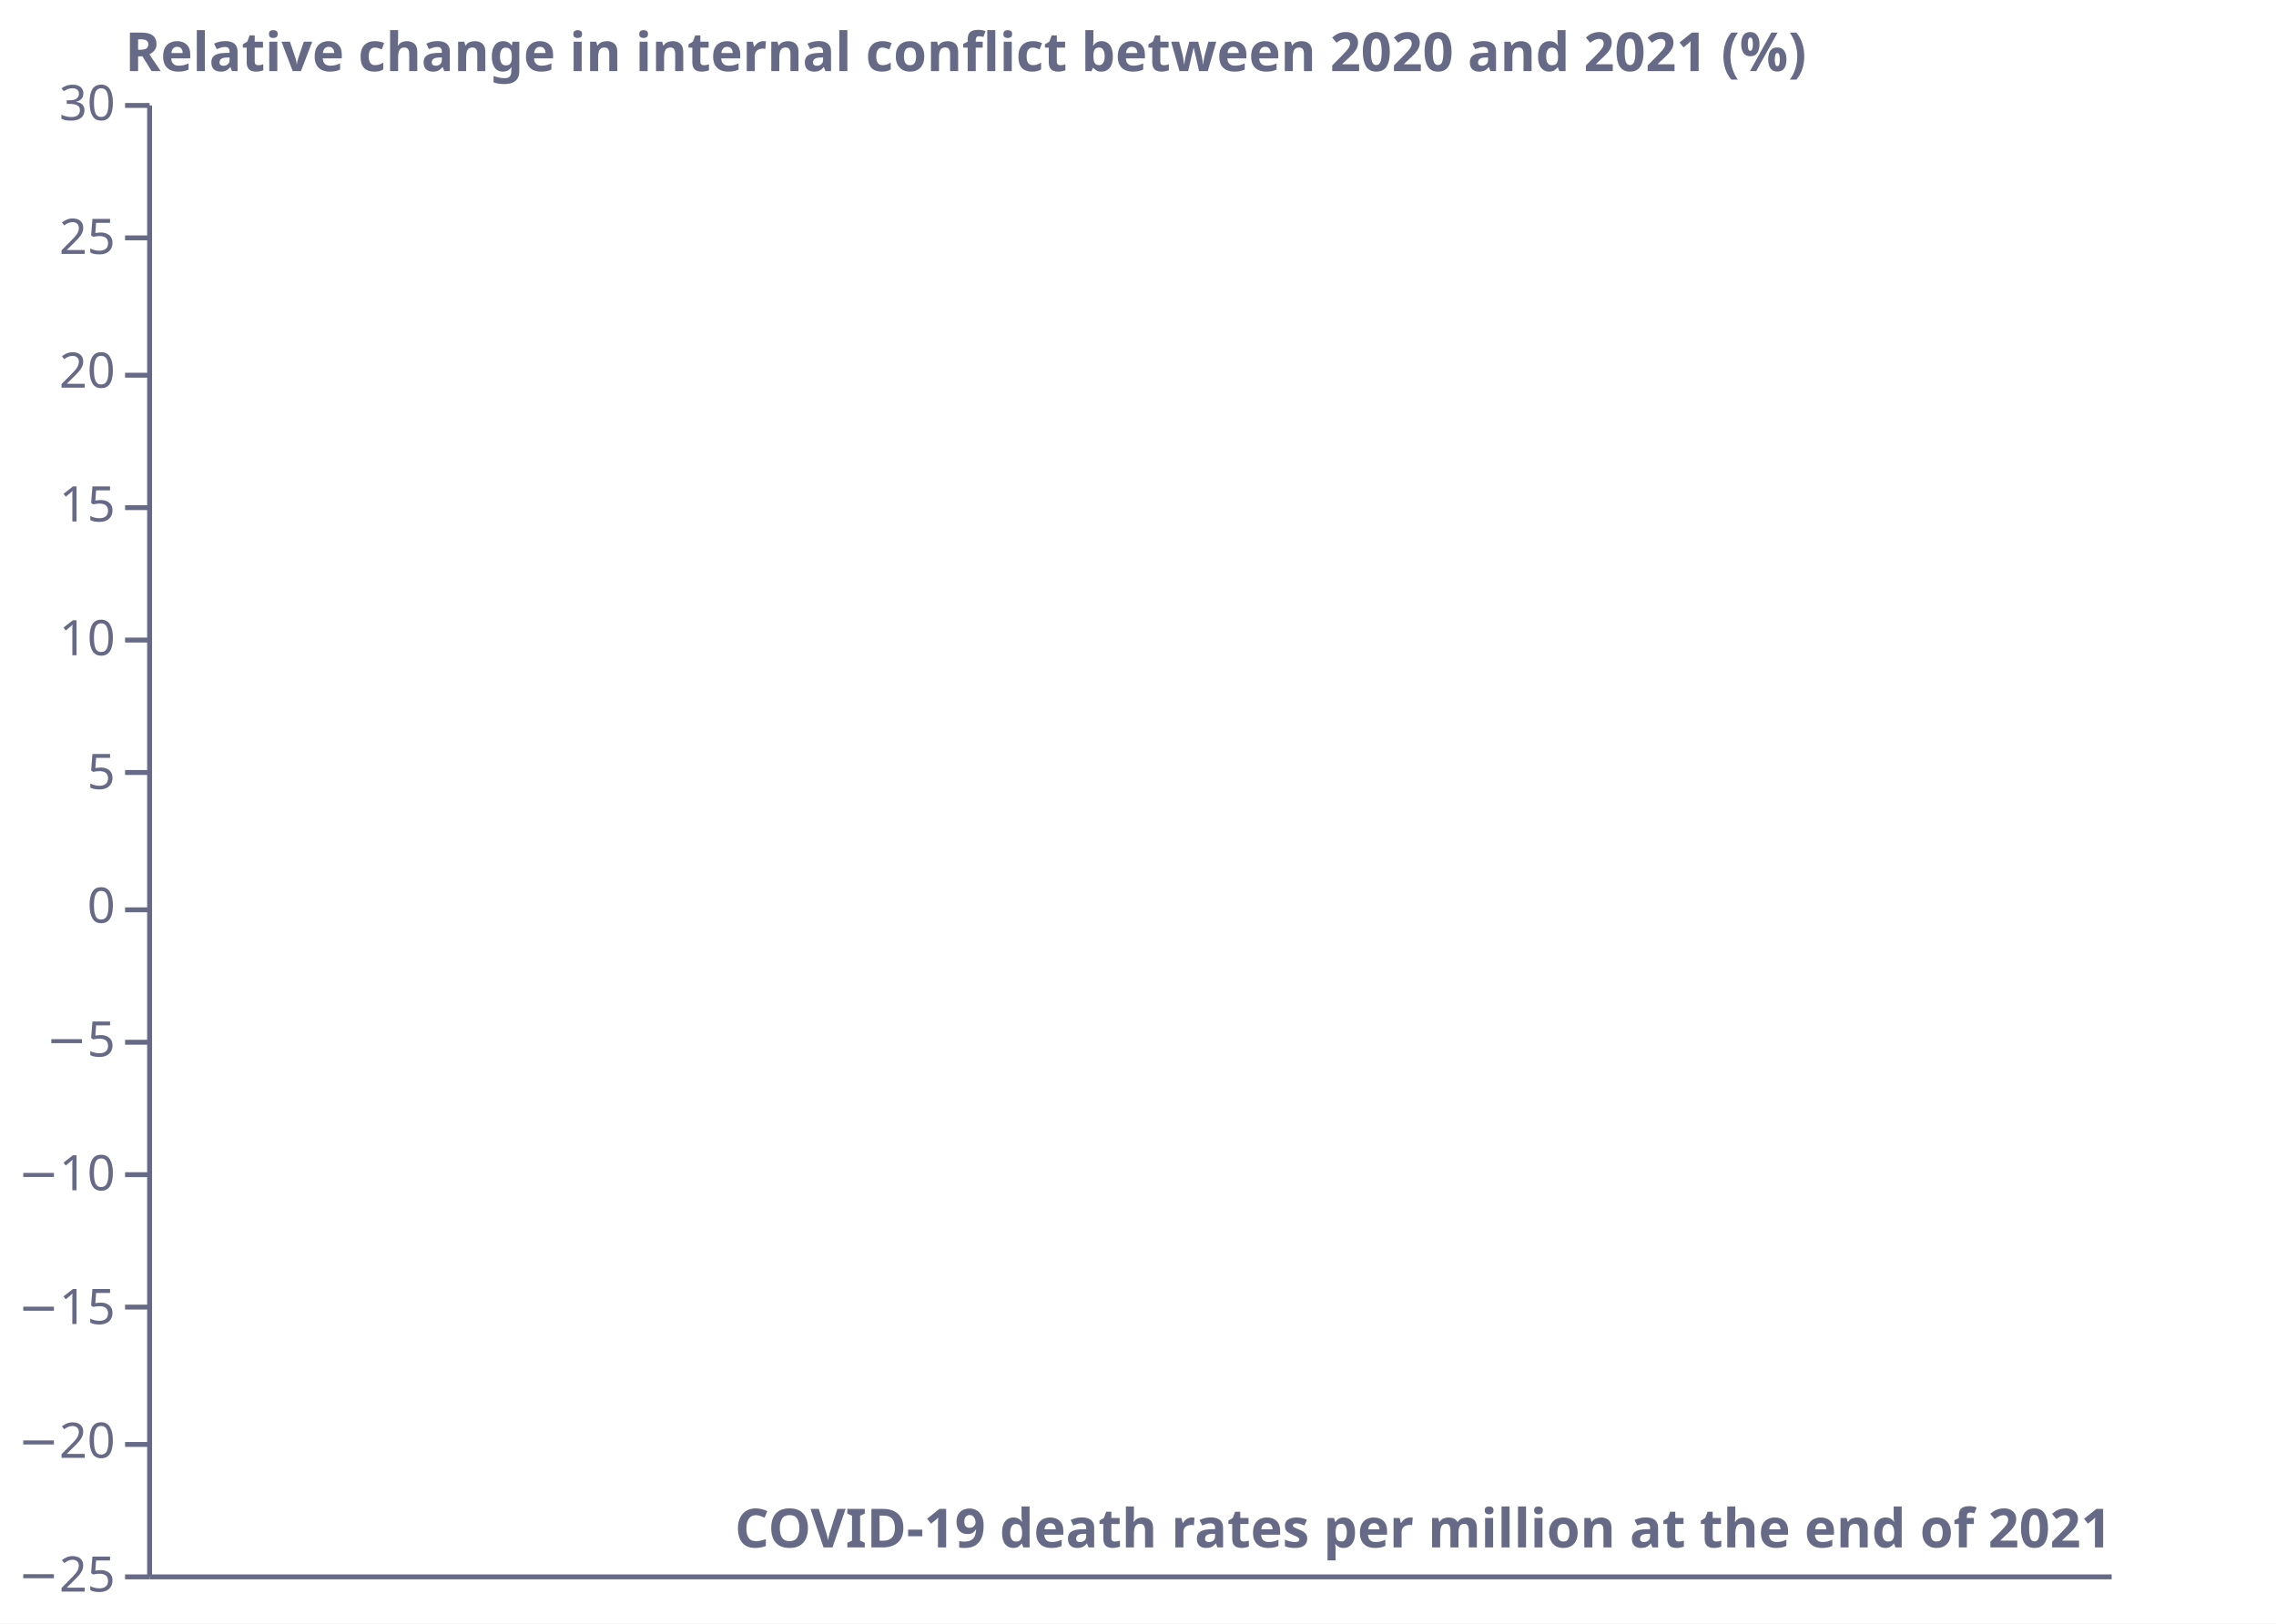
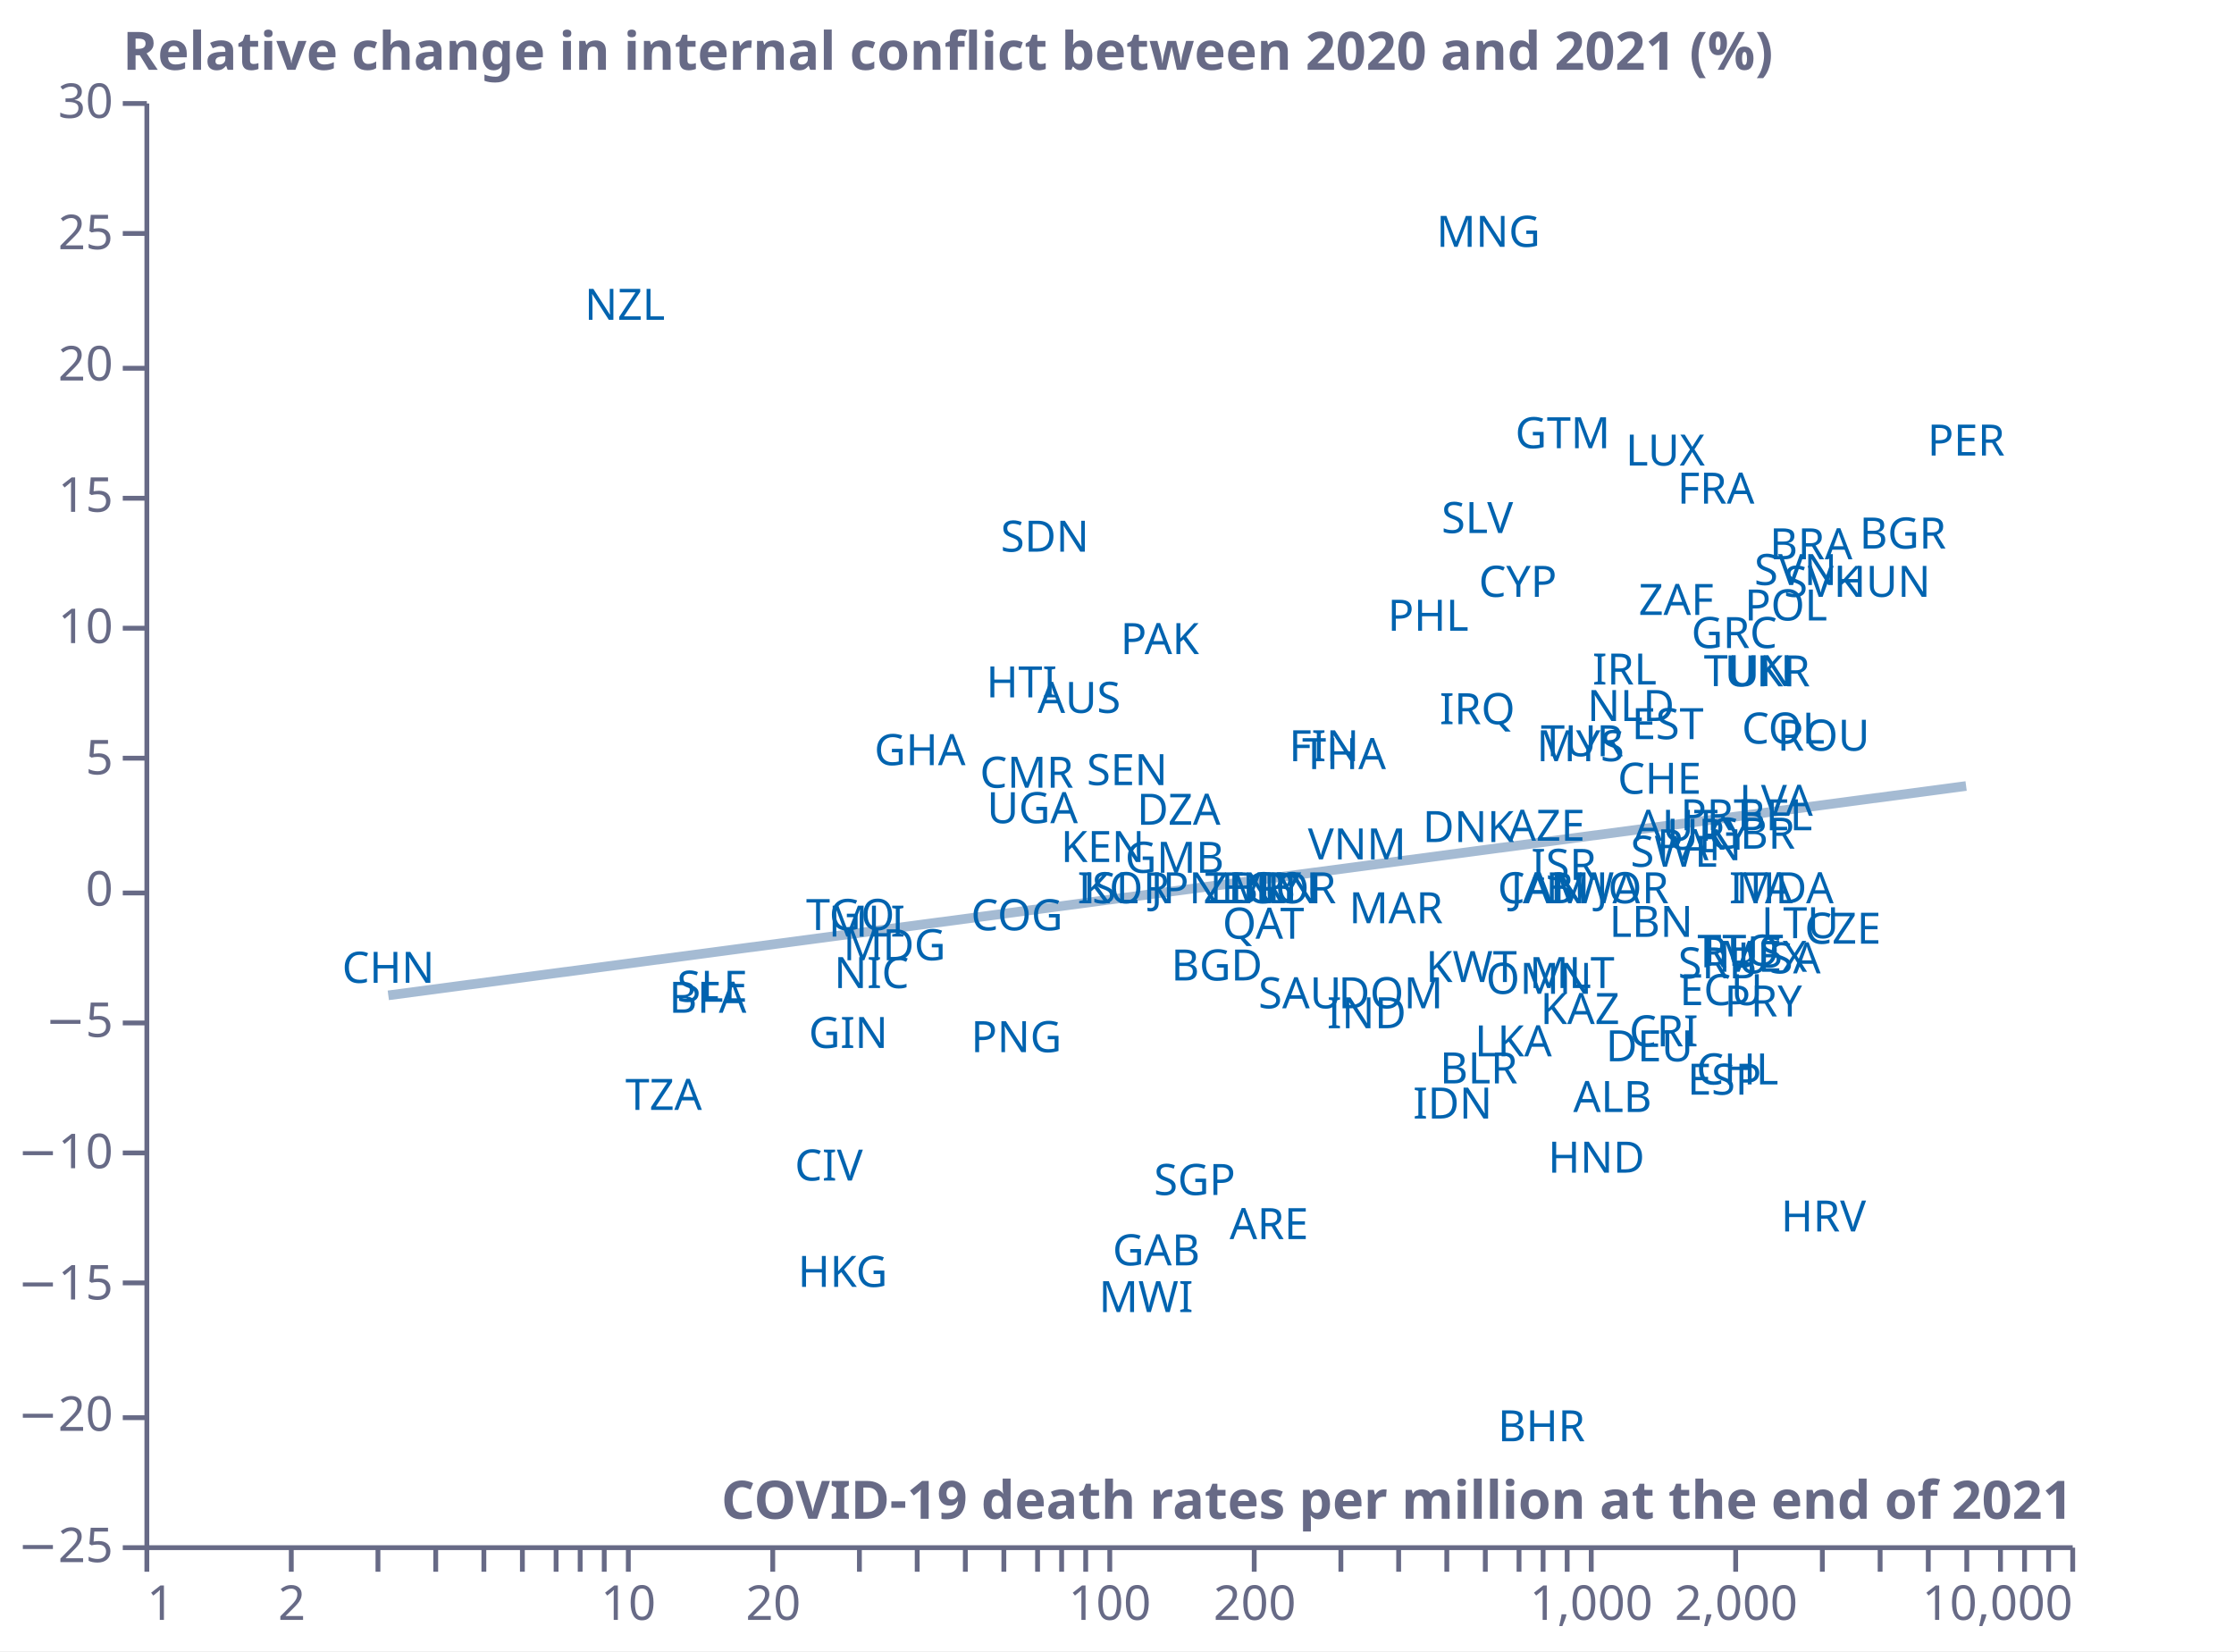
- <svg xmlns="http://www.w3.org/2000/svg" version="1.1" class="marks" width="464" height="331" viewBox="0 0 464 331">
-   <rect width="464" height="331" fill="white" />
+ <svg xmlns="http://www.w3.org/2000/svg" version="1.1" class="marks" width="464" height="343" viewBox="0 0 464 343">
+   <rect width="464" height="343" fill="white" />
  <g fill="none" stroke-miterlimit="10" transform="translate(30,21)">
    <g class="mark-group role-frame root" role="graphics-object" aria-roledescription="group mark container">
      <g transform="translate(0,0)">
        <path class="background" aria-hidden="true" d="M0,0h400v300h-400Z" />
        <g>
-           <g class="mark-group role-axis" role="graphics-symbol" aria-roledescription="axis" aria-label="X-axis titled 'COVID-19 death rates per million at the end of 2021' for a log scale with values from Infinity to NaN">
+           <g class="mark-group role-axis" role="graphics-symbol" aria-roledescription="axis" aria-label="X-axis titled 'COVID-19 death rates per million at the end of 2021' for a log scale with values from 1 to 10,000">
            <g transform="translate(0.5,300.5)">
              <path class="background" aria-hidden="true" d="M0,0h0v0h0Z" pointer-events="none" />
              <g>
-                 <g class="mark-rule role-axis-tick" pointer-events="none" />
-                 <g class="mark-text role-axis-label" pointer-events="none" />
+                 <g class="mark-rule role-axis-tick" pointer-events="none">
+                   <line transform="translate(0,0)" x2="0" y2="5" stroke="#676A86" stroke-width="1" opacity="1" />
+                   <line transform="translate(30,0)" x2="0" y2="5" stroke="#676A86" stroke-width="1" opacity="1" />
+                   <line transform="translate(48,0)" x2="0" y2="5" stroke="#676A86" stroke-width="1" opacity="1" />
+                   <line transform="translate(60,0)" x2="0" y2="5" stroke="#676A86" stroke-width="1" opacity="1" />
+                   <line transform="translate(70,0)" x2="0" y2="5" stroke="#676A86" stroke-width="1" opacity="1" />
+                   <line transform="translate(78,0)" x2="0" y2="5" stroke="#676A86" stroke-width="1" opacity="1" />
+                   <line transform="translate(85,0)" x2="0" y2="5" stroke="#676A86" stroke-width="1" opacity="1" />
+                   <line transform="translate(90,0)" x2="0" y2="5" stroke="#676A86" stroke-width="1" opacity="1" />
+                   <line transform="translate(95,0)" x2="0" y2="5" stroke="#676A86" stroke-width="1" opacity="1" />
+                   <line transform="translate(100,0)" x2="0" y2="5" stroke="#676A86" stroke-width="1" opacity="1" />
+                   <line transform="translate(130,0)" x2="0" y2="5" stroke="#676A86" stroke-width="1" opacity="1" />
+                   <line transform="translate(148,0)" x2="0" y2="5" stroke="#676A86" stroke-width="1" opacity="1" />
+                   <line transform="translate(160,0)" x2="0" y2="5" stroke="#676A86" stroke-width="1" opacity="1" />
+                   <line transform="translate(170,0)" x2="0" y2="5" stroke="#676A86" stroke-width="1" opacity="1" />
+                   <line transform="translate(178,0)" x2="0" y2="5" stroke="#676A86" stroke-width="1" opacity="1" />
+                   <line transform="translate(185,0)" x2="0" y2="5" stroke="#676A86" stroke-width="1" opacity="1" />
+                   <line transform="translate(190,0)" x2="0" y2="5" stroke="#676A86" stroke-width="1" opacity="1" />
+                   <line transform="translate(195,0)" x2="0" y2="5" stroke="#676A86" stroke-width="1" opacity="1" />
+                   <line transform="translate(200,0)" x2="0" y2="5" stroke="#676A86" stroke-width="1" opacity="1" />
+                   <line transform="translate(230,0)" x2="0" y2="5" stroke="#676A86" stroke-width="1" opacity="1" />
+                   <line transform="translate(248,0)" x2="0" y2="5" stroke="#676A86" stroke-width="1" opacity="1" />
+                   <line transform="translate(260,0)" x2="0" y2="5" stroke="#676A86" stroke-width="1" opacity="1" />
+                   <line transform="translate(270,0)" x2="0" y2="5" stroke="#676A86" stroke-width="1" opacity="1" />
+                   <line transform="translate(278,0)" x2="0" y2="5" stroke="#676A86" stroke-width="1" opacity="1" />
+                   <line transform="translate(285,0)" x2="0" y2="5" stroke="#676A86" stroke-width="1" opacity="1" />
+                   <line transform="translate(290,0)" x2="0" y2="5" stroke="#676A86" stroke-width="1" opacity="1" />
+                   <line transform="translate(295,0)" x2="0" y2="5" stroke="#676A86" stroke-width="1" opacity="1" />
+                   <line transform="translate(300,0)" x2="0" y2="5" stroke="#676A86" stroke-width="1" opacity="1" />
+                   <line transform="translate(330,0)" x2="0" y2="5" stroke="#676A86" stroke-width="1" opacity="1" />
+                   <line transform="translate(348,0)" x2="0" y2="5" stroke="#676A86" stroke-width="1" opacity="1" />
+                   <line transform="translate(360,0)" x2="0" y2="5" stroke="#676A86" stroke-width="1" opacity="1" />
+                   <line transform="translate(370,0)" x2="0" y2="5" stroke="#676A86" stroke-width="1" opacity="1" />
+                   <line transform="translate(378,0)" x2="0" y2="5" stroke="#676A86" stroke-width="1" opacity="1" />
+                   <line transform="translate(385,0)" x2="0" y2="5" stroke="#676A86" stroke-width="1" opacity="1" />
+                   <line transform="translate(390,0)" x2="0" y2="5" stroke="#676A86" stroke-width="1" opacity="1" />
+                   <line transform="translate(395,0)" x2="0" y2="5" stroke="#676A86" stroke-width="1" opacity="1" />
+                   <line transform="translate(400,0)" x2="0" y2="5" stroke="#676A86" stroke-width="1" opacity="1" />
+                 </g>
+                 <g class="mark-text role-axis-label" pointer-events="none">
+                   <text text-anchor="start" transform="translate(0,15)" font-family="sans-serif" font-size="10px" fill="#676A86" opacity="1">1</text>
+                   <text text-anchor="middle" transform="translate(30.103,15)" font-family="sans-serif" font-size="10px" fill="#676A86" opacity="1">2</text>
+                   <text text-anchor="middle" transform="translate(47.71213,15)" font-family="sans-serif" font-size="10px" fill="#676A86" opacity="1" />
+                   <text text-anchor="middle" transform="translate(60.206,15)" font-family="sans-serif" font-size="10px" fill="#676A86" opacity="1" />
+                   <text text-anchor="middle" transform="translate(69.897,15)" font-family="sans-serif" font-size="10px" fill="#676A86" opacity="1" />
+                   <text text-anchor="middle" transform="translate(77.81513,15)" font-family="sans-serif" font-size="10px" fill="#676A86" opacity="1" />
+                   <text text-anchor="middle" transform="translate(84.5098,15)" font-family="sans-serif" font-size="10px" fill="#676A86" opacity="1" />
+                   <text text-anchor="middle" transform="translate(90.309,15)" font-family="sans-serif" font-size="10px" fill="#676A86" opacity="1" />
+                   <text text-anchor="middle" transform="translate(95.42425,15)" font-family="sans-serif" font-size="10px" fill="#676A86" opacity="1" />
+                   <text text-anchor="middle" transform="translate(100,15)" font-family="sans-serif" font-size="10px" fill="#676A86" opacity="1">10</text>
+                   <text text-anchor="middle" transform="translate(130.103,15)" font-family="sans-serif" font-size="10px" fill="#676A86" opacity="1">20</text>
+                   <text text-anchor="middle" transform="translate(147.7121,15)" font-family="sans-serif" font-size="10px" fill="#676A86" opacity="1" />
+                   <text text-anchor="middle" transform="translate(160.206,15)" font-family="sans-serif" font-size="10px" fill="#676A86" opacity="1" />
+                   <text text-anchor="middle" transform="translate(169.897,15)" font-family="sans-serif" font-size="10px" fill="#676A86" opacity="1" />
+                   <text text-anchor="middle" transform="translate(177.8151,15)" font-family="sans-serif" font-size="10px" fill="#676A86" opacity="1" />
+                   <text text-anchor="middle" transform="translate(184.5098,15)" font-family="sans-serif" font-size="10px" fill="#676A86" opacity="1" />
+                   <text text-anchor="middle" transform="translate(190.309,15)" font-family="sans-serif" font-size="10px" fill="#676A86" opacity="1" />
+                   <text text-anchor="middle" transform="translate(195.4243,15)" font-family="sans-serif" font-size="10px" fill="#676A86" opacity="1" />
+                   <text text-anchor="middle" transform="translate(200,15)" font-family="sans-serif" font-size="10px" fill="#676A86" opacity="1">100</text>
+                   <text text-anchor="middle" transform="translate(230.103,15)" font-family="sans-serif" font-size="10px" fill="#676A86" opacity="1">200</text>
+                   <text text-anchor="middle" transform="translate(247.7121,15)" font-family="sans-serif" font-size="10px" fill="#676A86" opacity="1" />
+                   <text text-anchor="middle" transform="translate(260.206,15)" font-family="sans-serif" font-size="10px" fill="#676A86" opacity="1" />
+                   <text text-anchor="middle" transform="translate(269.897,15)" font-family="sans-serif" font-size="10px" fill="#676A86" opacity="1" />
+                   <text text-anchor="middle" transform="translate(277.8151,15)" font-family="sans-serif" font-size="10px" fill="#676A86" opacity="1" />
+                   <text text-anchor="middle" transform="translate(284.5098,15)" font-family="sans-serif" font-size="10px" fill="#676A86" opacity="1" />
+                   <text text-anchor="middle" transform="translate(290.309,15)" font-family="sans-serif" font-size="10px" fill="#676A86" opacity="1" />
+                   <text text-anchor="middle" transform="translate(295.4243,15)" font-family="sans-serif" font-size="10px" fill="#676A86" opacity="1" />
+                   <text text-anchor="middle" transform="translate(300,15)" font-family="sans-serif" font-size="10px" fill="#676A86" opacity="1">1,000</text>
+                   <text text-anchor="middle" transform="translate(330.103,15)" font-family="sans-serif" font-size="10px" fill="#676A86" opacity="1">2,000</text>
+                   <text text-anchor="middle" transform="translate(347.7121,15)" font-family="sans-serif" font-size="10px" fill="#676A86" opacity="1" />
+                   <text text-anchor="middle" transform="translate(360.206,15)" font-family="sans-serif" font-size="10px" fill="#676A86" opacity="1" />
+                   <text text-anchor="middle" transform="translate(369.897,15)" font-family="sans-serif" font-size="10px" fill="#676A86" opacity="1" />
+                   <text text-anchor="middle" transform="translate(377.8151,15)" font-family="sans-serif" font-size="10px" fill="#676A86" opacity="1" />
+                   <text text-anchor="middle" transform="translate(384.5098,15)" font-family="sans-serif" font-size="10px" fill="#676A86" opacity="1" />
+                   <text text-anchor="middle" transform="translate(390.309,15)" font-family="sans-serif" font-size="10px" fill="#676A86" opacity="1" />
+                   <text text-anchor="middle" transform="translate(395.4243,15)" font-family="sans-serif" font-size="10px" fill="#676A86" opacity="1" />
+                   <text text-anchor="end" transform="translate(400,15)" font-family="sans-serif" font-size="10px" fill="#676A86" opacity="1">10,000</text>
+                 </g>
                <g class="mark-rule role-axis-domain" pointer-events="none">
                  <line transform="translate(0,0)" x2="400" y2="0" stroke="#676A86" stroke-width="1" opacity="1" />
                </g>
                <g class="mark-text role-axis-title" pointer-events="none">
                  <text text-anchor="end" transform="translate(400,-6)" font-family="sans-serif" font-size="11px" font-weight="bold" fill="#676A86" opacity="1">COVID-19 death rates per million at the end of 2021</text>
                </g>
              </g>
              <path class="foreground" aria-hidden="true" d="" pointer-events="none" display="none" />
            </g>
          </g>
          <g class="mark-group role-axis" role="graphics-symbol" aria-roledescription="axis" aria-label="Y-axis titled 'Relative change in internal conflict between 2020 and 2021 (%)' for a linear scale with values from −25 to 30">
            <g transform="translate(0.5,0.5)">
              <path class="background" aria-hidden="true" d="M0,0h0v0h0Z" pointer-events="none" />
              <g>
                <g class="mark-rule role-axis-tick" pointer-events="none">
                  <line transform="translate(0,300)" x2="-5" y2="0" stroke="#676A86" stroke-width="1" opacity="1" />
                  <line transform="translate(0,273)" x2="-5" y2="0" stroke="#676A86" stroke-width="1" opacity="1" />
                  <line transform="translate(0,245)" x2="-5" y2="0" stroke="#676A86" stroke-width="1" opacity="1" />
                  <line transform="translate(0,218)" x2="-5" y2="0" stroke="#676A86" stroke-width="1" opacity="1" />
                  <line transform="translate(0,191)" x2="-5" y2="0" stroke="#676A86" stroke-width="1" opacity="1" />
                  <line transform="translate(0,164)" x2="-5" y2="0" stroke="#676A86" stroke-width="1" opacity="1" />
                  <line transform="translate(0,136)" x2="-5" y2="0" stroke="#676A86" stroke-width="1" opacity="1" />
                  <line transform="translate(0,109)" x2="-5" y2="0" stroke="#676A86" stroke-width="1" opacity="1" />
                  <line transform="translate(0,82)" x2="-5" y2="0" stroke="#676A86" stroke-width="1" opacity="1" />
                  <line transform="translate(0,55)" x2="-5" y2="0" stroke="#676A86" stroke-width="1" opacity="1" />
                  <line transform="translate(0,27)" x2="-5" y2="0" stroke="#676A86" stroke-width="1" opacity="1" />
                  <line transform="translate(0,0)" x2="-5" y2="0" stroke="#676A86" stroke-width="1" opacity="1" />
                </g>
                <g class="mark-text role-axis-label" pointer-events="none">
                  <text text-anchor="end" transform="translate(-7,303)" font-family="sans-serif" font-size="10px" fill="#676A86" opacity="1">−25</text>
                  <text text-anchor="end" transform="translate(-7,275.7273)" font-family="sans-serif" font-size="10px" fill="#676A86" opacity="1">−20</text>
                  <text text-anchor="end" transform="translate(-7,248.4545)" font-family="sans-serif" font-size="10px" fill="#676A86" opacity="1">−15</text>
                  <text text-anchor="end" transform="translate(-7,221.1818)" font-family="sans-serif" font-size="10px" fill="#676A86" opacity="1">−10</text>
                  <text text-anchor="end" transform="translate(-7,193.9091)" font-family="sans-serif" font-size="10px" fill="#676A86" opacity="1">−5</text>
                  <text text-anchor="end" transform="translate(-7,166.6364)" font-family="sans-serif" font-size="10px" fill="#676A86" opacity="1">0</text>
                  <text text-anchor="end" transform="translate(-7,139.3636)" font-family="sans-serif" font-size="10px" fill="#676A86" opacity="1">5</text>
                  <text text-anchor="end" transform="translate(-7,112.0909)" font-family="sans-serif" font-size="10px" fill="#676A86" opacity="1">10</text>
                  <text text-anchor="end" transform="translate(-7,84.81818)" font-family="sans-serif" font-size="10px" fill="#676A86" opacity="1">15</text>
                  <text text-anchor="end" transform="translate(-7,57.54545)" font-family="sans-serif" font-size="10px" fill="#676A86" opacity="1">20</text>
                  <text text-anchor="end" transform="translate(-7,30.27273)" font-family="sans-serif" font-size="10px" fill="#676A86" opacity="1">25</text>
                  <text text-anchor="end" transform="translate(-7,3)" font-family="sans-serif" font-size="10px" fill="#676A86" opacity="1">30</text>
                </g>
                <g class="mark-rule role-axis-domain" pointer-events="none">
                  <line transform="translate(0,300)" x2="0" y2="-300" stroke="#676A86" stroke-width="1" opacity="1" />
                </g>
                <g class="mark-text role-axis-title" pointer-events="none">
                  <text text-anchor="start" transform="translate(-5,-7)" font-family="sans-serif" font-size="11px" font-weight="bold" fill="#676A86" opacity="1">Relative change in internal conflict between 2020 and 2021 (%)</text>
                </g>
              </g>
              <path class="foreground" aria-hidden="true" d="" pointer-events="none" display="none" />
            </g>
          </g>
-           <g class="mark-line role-mark layer_0_marks" role="graphics-symbol" aria-roledescription="line mark container" />
-           <g class="mark-text role-mark layer_1_marks" role="graphics-object" aria-roledescription="text mark container" />
+           <g class="mark-line role-mark layer_0_marks" role="graphics-object" aria-roledescription="line mark container">
+             <path aria-label="x2: 3.21000010964; internal_conf_icrg_g_21_20 (in %): −4.05694083199" role="graphics-symbol" aria-roledescription="line mark" d="M50.651,185.765L378.361,142.279" stroke="#4c78a8" stroke-width="2" opacity="0.5" />
+           </g>
+           <g class="mark-text role-mark layer_1_marks" role="graphics-object" aria-roledescription="text mark container">
+             <text aria-label="x: 1119.76008543; internal_conf_icrg_g_21_20 (in %): −7.94999980927; code: ALB" role="graphics-symbol" aria-roledescription="text mark" text-anchor="middle" transform="translate(304.9125,210)" font-family="sans-serif" font-size="9px" fill="#0063AF">ALB</text>
+             <text aria-label="x: 216.589960147; internal_conf_icrg_g_21_20 (in %): −12.7899999619; code: ARE" role="graphics-symbol" aria-roledescription="text mark" text-anchor="middle" transform="translate(233.5638,236.4)" font-family="sans-serif" font-size="9px" fill="#0063AF">ARE</text>
+             <text aria-label="x: 87.3599954862; internal_conf_icrg_g_21_20 (in %): 7.25; code: AUS" role="graphics-symbol" aria-roledescription="text mark" text-anchor="middle" transform="translate(194.1313,127.0909)" font-family="sans-serif" font-size="9px" fill="#0063AF">AUS</text>
+             <text aria-label="x: 1518.61988639; internal_conf_icrg_g_21_20 (in %): 2.38000011444; code: AUT" role="graphics-symbol" aria-roledescription="text mark" text-anchor="middle" transform="translate(318.1449,153.6545)" font-family="sans-serif" font-size="9px" fill="#0063AF">AUT</text>
+             <text aria-label="x: 817.539959582; internal_conf_icrg_g_21_20 (in %): 2.38000011444; code: AZE" role="graphics-symbol" aria-roledescription="text mark" text-anchor="middle" transform="translate(291.2509,153.6545)" font-family="sans-serif" font-size="9px" fill="#0063AF">AZE</text>
+             <text aria-label="x: 2435.53948383; internal_conf_icrg_g_21_20 (in %): 2.77999997139; code: BEL" role="graphics-symbol" aria-roledescription="text mark" text-anchor="middle" transform="translate(338.6595,151.4727)" font-family="sans-serif" font-size="9px" fill="#0063AF">BEL</text>
+             <text aria-label="x: 14.7900013549; internal_conf_icrg_g_21_20 (in %): −4.17000007629; code: BFA" role="graphics-symbol" aria-roledescription="text mark" text-anchor="middle" transform="translate(116.9968,189.3818)" font-family="sans-serif" font-size="9px" fill="#0063AF">BFA</text>
+             <text aria-label="x: 168.799996506; internal_conf_icrg_g_21_20 (in %): −2.94000005722; code: BGD" role="graphics-symbol" aria-roledescription="text mark" text-anchor="middle" transform="translate(222.7372,182.6727)" font-family="sans-serif" font-size="9px" fill="#0063AF">BGD</text>
+             <text aria-label="x: 4488.41124034; internal_conf_icrg_g_21_20 (in %): 13.5100002289; code: BGR" role="graphics-symbol" aria-roledescription="text mark" text-anchor="middle" transform="translate(365.2093,92.94545)" font-family="sans-serif" font-size="9px" fill="#0063AF">BGR</text>
+             <text aria-label="x: 797.349807324; internal_conf_icrg_g_21_20 (in %): −20.4899997711; code: BHR" role="graphics-symbol" aria-roledescription="text mark" text-anchor="middle" transform="translate(290.1649,278.4)" font-family="sans-serif" font-size="9px" fill="#0063AF">BHR</text>
+             <text aria-label="x: 590.710024613; internal_conf_icrg_g_21_20 (in %): −6.86000013351; code: BLR" role="graphics-symbol" aria-roledescription="text mark" text-anchor="middle" transform="translate(277.1374,204.0545)" font-family="sans-serif" font-size="9px" fill="#0063AF">BLR</text>
+             <text aria-label="x: 2894.17026474; internal_conf_icrg_g_21_20 (in %): 13.1000003815; code: BRA" role="graphics-symbol" aria-roledescription="text mark" text-anchor="middle" transform="translate(346.1524,95.18182)" font-family="sans-serif" font-size="9px" fill="#0063AF">BRA</text>
+             <text aria-label="x: 221.949969095; internal_conf_icrg_g_21_20 (in %): 0; code: BRN" role="graphics-symbol" aria-roledescription="text mark" text-anchor="middle" transform="translate(234.6255,166.6364)" font-family="sans-serif" font-size="9px" fill="#0063AF">BRN</text>
+             <text aria-label="x: 1019.50989265; internal_conf_icrg_g_21_20 (in %): 0; code: BWA" role="graphics-symbol" aria-roledescription="text mark" text-anchor="middle" transform="translate(300.8391,166.6364)" font-family="sans-serif" font-size="9px" fill="#0063AF">BWA</text>
+             <text aria-label="x: 797.969784036; internal_conf_icrg_g_21_20 (in %): 0; code: CAN" role="graphics-symbol" aria-roledescription="text mark" text-anchor="middle" transform="translate(290.1986,166.6364)" font-family="sans-serif" font-size="9px" fill="#0063AF">CAN</text>
+             <text aria-label="x: 1401.76000891; internal_conf_icrg_g_21_20 (in %): 4.17000007629; code: CHE" role="graphics-symbol" aria-roledescription="text mark" text-anchor="middle" transform="translate(314.6674,143.8909)" font-family="sans-serif" font-size="9px" fill="#0063AF">CHE</text>
+             <text aria-label="x: 2035.93028046; internal_conf_icrg_g_21_20 (in %): −6.90000009537; code: CHL" role="graphics-symbol" aria-roledescription="text mark" text-anchor="middle" transform="translate(330.8763,204.2727)" font-family="sans-serif" font-size="9px" fill="#0063AF">CHL</text>
+             <text aria-label="x: 3.21000010964; internal_conf_icrg_g_21_20 (in %): −3.02999997139; code: CHN" role="graphics-symbol" aria-roledescription="text mark" text-anchor="middle" transform="translate(50.6505,183.1636)" font-family="sans-serif" font-size="9px" fill="#0063AF">CHN</text>
+             <text aria-label="x: 26.3900018325; internal_conf_icrg_g_21_20 (in %): −10.5600004196; code: CIV" role="graphics-symbol" aria-roledescription="text mark" text-anchor="middle" transform="translate(142.1439,224.2364)" font-family="sans-serif" font-size="9px" fill="#0063AF">CIV</text>
+             <text aria-label="x: 67.9900131126; internal_conf_icrg_g_21_20 (in %): 4.40000009537; code: CMR" role="graphics-symbol" aria-roledescription="text mark" text-anchor="middle" transform="translate(183.2445,142.6364)" font-family="sans-serif" font-size="9px" fill="#0063AF">CMR</text>
+             <text aria-label="x: 64.8799886041; internal_conf_icrg_g_21_20 (in %): −1.02999997139; code: COG" role="graphics-symbol" aria-roledescription="text mark" text-anchor="middle" transform="translate(181.2111,172.2545)" font-family="sans-serif" font-size="9px" fill="#0063AF">COG</text>
+             <text aria-label="x: 2534.66972766; internal_conf_icrg_g_21_20 (in %): 6.07999992371; code: COL" role="graphics-symbol" aria-roledescription="text mark" text-anchor="middle" transform="translate(340.3921,133.4727)" font-family="sans-serif" font-size="9px" fill="#0063AF">COL</text>
+             <text aria-label="x: 1430.80997546; internal_conf_icrg_g_21_20 (in %): −5.44999980927; code: CRI" role="graphics-symbol" aria-roledescription="text mark" text-anchor="middle" transform="translate(315.5582,196.3636)" font-family="sans-serif" font-size="9px" fill="#0063AF">CRI</text>
+             <text aria-label="x: 712.050001761; internal_conf_icrg_g_21_20 (in %): 11.6700000763; code: CYP" role="graphics-symbol" aria-roledescription="text mark" text-anchor="middle" transform="translate(285.251,102.9818)" font-family="sans-serif" font-size="9px" fill="#0063AF">CYP</text>
+             <text aria-label="x: 3368.80867897; internal_conf_icrg_g_21_20 (in %): −1.53999996185; code: CZE" role="graphics-symbol" aria-roledescription="text mark" text-anchor="middle" transform="translate(352.7476,175.0364)" font-family="sans-serif" font-size="9px" fill="#0063AF">CZE</text>
+             <text aria-label="x: 1336.24022443; internal_conf_icrg_g_21_20 (in %): −6.01999998093; code: DEU" role="graphics-symbol" aria-roledescription="text mark" text-anchor="middle" transform="translate(312.5885,199.4727)" font-family="sans-serif" font-size="9px" fill="#0063AF">DEU</text>
+             <text aria-label="x: 561.98987906; internal_conf_icrg_g_21_20 (in %): 2.32999992371; code: DNK" role="graphics-symbol" aria-roledescription="text mark" text-anchor="middle" transform="translate(274.9728,153.9273)" font-family="sans-serif" font-size="9px" fill="#0063AF">DNK</text>
+             <text aria-label="x: 387.719941762; internal_conf_icrg_g_21_20 (in %): −4; code: DOM" role="graphics-symbol" aria-roledescription="text mark" text-anchor="middle" transform="translate(258.8518,188.4545)" font-family="sans-serif" font-size="9px" fill="#0063AF">DOM</text>
+             <text aria-label="x: 140.66002465; internal_conf_icrg_g_21_20 (in %): 2.99000000954; code: DZA" role="graphics-symbol" aria-roledescription="text mark" text-anchor="middle" transform="translate(214.8171,150.3273)" font-family="sans-serif" font-size="9px" fill="#0063AF">DZA</text>
+             <text aria-label="x: 1882.82984058; internal_conf_icrg_g_21_20 (in %): −3.88000011444; code: ECU" role="graphics-symbol" aria-roledescription="text mark" text-anchor="middle" transform="translate(327.4811,187.8)" font-family="sans-serif" font-size="9px" fill="#0063AF">ECU</text>
+             <text aria-label="x: 208.64004703; internal_conf_icrg_g_21_20 (in %): 0; code: EGY" role="graphics-symbol" aria-roledescription="text mark" text-anchor="middle" transform="translate(231.9398,166.6364)" font-family="sans-serif" font-size="9px" fill="#0063AF">EGY</text>
+             <text aria-label="x: 1912.59956431; internal_conf_icrg_g_21_20 (in %): −7.28999996185; code: ESP" role="graphics-symbol" aria-roledescription="text mark" text-anchor="middle" transform="translate(328.1624,206.4)" font-family="sans-serif" font-size="9px" fill="#0063AF">ESP</text>
+             <text aria-label="x: 1457.90979936; internal_conf_icrg_g_21_20 (in %): 6.25; code: EST" role="graphics-symbol" aria-roledescription="text mark" text-anchor="middle" transform="translate(316.3731,132.5455)" font-family="sans-serif" font-size="9px" fill="#0063AF">EST</text>
+             <text aria-label="x: 281.890067204; internal_conf_icrg_g_21_20 (in %): 5.40999984741; code: FIN" role="graphics-symbol" aria-roledescription="text mark" text-anchor="middle" transform="translate(245.008,137.1273)" font-family="sans-serif" font-size="9px" fill="#0063AF">FIN</text>
+             <text aria-label="x: 1836.26975468; internal_conf_icrg_g_21_20 (in %): 15.220000267; code: FRA" role="graphics-symbol" aria-roledescription="text mark" text-anchor="middle" transform="translate(326.3936,83.61818)" font-family="sans-serif" font-size="9px" fill="#0063AF">FRA</text>
+             <text aria-label="x: 126.379969888; internal_conf_icrg_g_21_20 (in %): −13.7899999619; code: GAB" role="graphics-symbol" aria-roledescription="text mark" text-anchor="middle" transform="translate(210.1678,241.8545)" font-family="sans-serif" font-size="9px" fill="#0063AF">GAB</text>
+             <text aria-label="x: 2180.67004016; internal_conf_icrg_g_21_20 (in %): 2.07999992371; code: GBR" role="graphics-symbol" aria-roledescription="text mark" text-anchor="middle" transform="translate(333.859,155.2909)" font-family="sans-serif" font-size="9px" fill="#0063AF">GBR</text>
+             <text aria-label="x: 40.8100002091; internal_conf_icrg_g_21_20 (in %): 5.26000022888; code: GHA" role="graphics-symbol" aria-roledescription="text mark" text-anchor="middle" transform="translate(161.0767,137.9455)" font-family="sans-serif" font-size="9px" fill="#0063AF">GHA</text>
+             <text aria-label="x: 28.9699987022; internal_conf_icrg_g_21_20 (in %): −5.51000022888; code: GIN" role="graphics-symbol" aria-roledescription="text mark" text-anchor="middle" transform="translate(146.1948,196.6909)" font-family="sans-serif" font-size="9px" fill="#0063AF">GIN</text>
+             <text aria-label="x: 137.920011343; internal_conf_icrg_g_21_20 (in %): 1.15999996662; code: GMB" role="graphics-symbol" aria-roledescription="text mark" text-anchor="middle" transform="translate(213.9627,160.3091)" font-family="sans-serif" font-size="9px" fill="#0063AF">GMB</text>
+             <text aria-label="x: 2004.67961967; internal_conf_icrg_g_21_20 (in %): 9.72000026703; code: GRC" role="graphics-symbol" aria-roledescription="text mark" text-anchor="middle" transform="translate(330.2045,113.6182)" font-family="sans-serif" font-size="9px" fill="#0063AF">GRC</text>
+             <text aria-label="x: 882.579890182; internal_conf_icrg_g_21_20 (in %): 17.3299999237; code: GTM" role="graphics-symbol" aria-roledescription="text mark" text-anchor="middle" transform="translate(294.5754,72.10909)" font-family="sans-serif" font-size="9px" fill="#0063AF">GTM</text>
+             <text aria-label="x: 28.2000031642; internal_conf_icrg_g_21_20 (in %): −14.6099996567; code: HKG" role="graphics-symbol" aria-roledescription="text mark" text-anchor="middle" transform="translate(145.0249,246.3273)" font-family="sans-serif" font-size="9px" fill="#0063AF">HKG</text>
+             <text aria-label="x: 1036.76990589; internal_conf_icrg_g_21_20 (in %): −10.2600002289; code: HND" role="graphics-symbol" aria-roledescription="text mark" text-anchor="middle" transform="translate(301.5682,222.6)" font-family="sans-serif" font-size="9px" fill="#0063AF">HND</text>
+             <text aria-label="x: 3071.79065392; internal_conf_icrg_g_21_20 (in %): −12.5; code: HRV" role="graphics-symbol" aria-roledescription="text mark" text-anchor="middle" transform="translate(348.7392,234.8182)" font-family="sans-serif" font-size="9px" fill="#0063AF">HRV</text>
+             <text aria-label="x: 66.3700078849; internal_conf_icrg_g_21_20 (in %): 7.84000015259; code: HTI" role="graphics-symbol" aria-roledescription="text mark" text-anchor="middle" transform="translate(182.1972,123.8727)" font-family="sans-serif" font-size="9px" fill="#0063AF">HTI</text>
+             <text aria-label="x: 4067.40118242; internal_conf_icrg_g_21_20 (in %): 11.6700000763; code: HUN" role="graphics-symbol" aria-roledescription="text mark" text-anchor="middle" transform="translate(360.9317,102.9818)" font-family="sans-serif" font-size="9px" fill="#0063AF">HUN</text>
+             <text aria-label="x: 521.399952437; internal_conf_icrg_g_21_20 (in %): −8.19999980927; code: IDN" role="graphics-symbol" aria-roledescription="text mark" text-anchor="middle" transform="translate(271.7171,211.3636)" font-family="sans-serif" font-size="9px" fill="#0063AF">IDN</text>
+             <text aria-label="x: 345.549920094; internal_conf_icrg_g_21_20 (in %): −4.76000022888; code: IND" role="graphics-symbol" aria-roledescription="text mark" text-anchor="middle" transform="translate(253.8511,192.6)" font-family="sans-serif" font-size="9px" fill="#0063AF">IND</text>
+             <text aria-label="x: 1186.45975081; internal_conf_icrg_g_21_20 (in %): 8.32999992371; code: IRL" role="graphics-symbol" aria-roledescription="text mark" text-anchor="middle" transform="translate(307.4253,121.2)" font-family="sans-serif" font-size="9px" fill="#0063AF">IRL</text>
+             <text aria-label="x: 586.649930997; internal_conf_icrg_g_21_20 (in %): 6.82000017166; code: IRQ" role="graphics-symbol" aria-roledescription="text mark" text-anchor="middle" transform="translate(276.8379,129.4364)" font-family="sans-serif" font-size="9px" fill="#0063AF">IRQ</text>
+             <text aria-label="x: 100.329996481; internal_conf_icrg_g_21_20 (in %): 0; code: ISL" role="graphics-symbol" aria-roledescription="text mark" text-anchor="middle" transform="translate(200.1431,166.6364)" font-family="sans-serif" font-size="9px" fill="#0063AF">ISL</text>
+             <text aria-label="x: 887.200215301; internal_conf_icrg_g_21_20 (in %): 0.889999985695; code: ISR" role="graphics-symbol" aria-roledescription="text mark" text-anchor="middle" transform="translate(294.8022,161.7818)" font-family="sans-serif" font-size="9px" fill="#0063AF">ISR</text>
+             <text aria-label="x: 2276.09058785; internal_conf_icrg_g_21_20 (in %): 0; code: ITA" role="graphics-symbol" aria-roledescription="text mark" text-anchor="middle" transform="translate(335.719,166.6364)" font-family="sans-serif" font-size="9px" fill="#0063AF">ITA</text>
+             <text aria-label="x: 831.689954569; internal_conf_icrg_g_21_20 (in %): 0; code: JAM" role="graphics-symbol" aria-roledescription="text mark" text-anchor="middle" transform="translate(291.9961,166.6364)" font-family="sans-serif" font-size="9px" fill="#0063AF">JAM</text>
+             <text aria-label="x: 1232.1502752; internal_conf_icrg_g_21_20 (in %): 0; code: JOR" role="graphics-symbol" aria-roledescription="text mark" text-anchor="middle" transform="translate(309.0664,166.6364)" font-family="sans-serif" font-size="9px" fill="#0063AF">JOR</text>
+             <text aria-label="x: 145.890003313; internal_conf_icrg_g_21_20 (in %): 0; code: JPN" role="graphics-symbol" aria-roledescription="text mark" text-anchor="middle" transform="translate(216.4026,166.6364)" font-family="sans-serif" font-size="9px" fill="#0063AF">JPN</text>
+             <text aria-label="x: 958.730147525; internal_conf_icrg_g_21_20 (in %): −4.59999990463; code: KAZ" role="graphics-symbol" aria-roledescription="text mark" text-anchor="middle" transform="translate(298.1696,191.7273)" font-family="sans-serif" font-size="9px" fill="#0063AF">KAZ</text>
+             <text aria-label="x: 97.8100063267; internal_conf_icrg_g_21_20 (in %): 1.57000005245; code: KEN" role="graphics-symbol" aria-roledescription="text mark" text-anchor="middle" transform="translate(199.0383,158.0727)" font-family="sans-serif" font-size="9px" fill="#0063AF">KEN</text>
+             <text aria-label="x: 109.639992788; internal_conf_icrg_g_21_20 (in %): 0; code: KOR" role="graphics-symbol" aria-roledescription="text mark" text-anchor="middle" transform="translate(203.9969,166.6364)" font-family="sans-serif" font-size="9px" fill="#0063AF">KOR</text>
+             <text aria-label="x: 570.169902527; internal_conf_icrg_g_21_20 (in %): −3; code: KWT" role="graphics-symbol" aria-roledescription="text mark" text-anchor="middle" transform="translate(275.6004,183)" font-family="sans-serif" font-size="9px" fill="#0063AF">KWT</text>
+             <text aria-label="x: 1347.13988633; internal_conf_icrg_g_21_20 (in %): −1.27999997139; code: LBN" role="graphics-symbol" aria-roledescription="text mark" text-anchor="middle" transform="translate(312.9413,173.6182)" font-family="sans-serif" font-size="9px" fill="#0063AF">LBN</text>
+             <text aria-label="x: 696.779976261; internal_conf_icrg_g_21_20 (in %): −5.82999992371; code: LKA" role="graphics-symbol" aria-roledescription="text mark" text-anchor="middle" transform="translate(284.3096,198.4364)" font-family="sans-serif" font-size="9px" fill="#0063AF">LKA</text>
+             <text aria-label="x: 2746.23956369; internal_conf_icrg_g_21_20 (in %): −1.33000004292; code: LTU" role="graphics-symbol" aria-roledescription="text mark" text-anchor="middle" transform="translate(343.8738,173.8909)" font-family="sans-serif" font-size="9px" fill="#0063AF">LTU</text>
+             <text aria-label="x: 1441.36993651; internal_conf_icrg_g_21_20 (in %): 16.6700000763; code: LUX" role="graphics-symbol" aria-roledescription="text mark" text-anchor="middle" transform="translate(315.8775,75.70909)" font-family="sans-serif" font-size="9px" fill="#0063AF">LUX</text>
+             <text aria-label="x: 2447.86000799; internal_conf_icrg_g_21_20 (in %): 3.32999992371; code: LVA" role="graphics-symbol" aria-roledescription="text mark" text-anchor="middle" transform="translate(338.8787,148.4727)" font-family="sans-serif" font-size="9px" fill="#0063AF">LVA</text>
+             <text aria-label="x: 397.620088472; internal_conf_icrg_g_21_20 (in %): −0.759999990463; code: MAR" role="graphics-symbol" aria-roledescription="text mark" text-anchor="middle" transform="translate(259.9468,170.7818)" font-family="sans-serif" font-size="9px" fill="#0063AF">MAR</text>
+             <text aria-label="x: 2553.4094977; internal_conf_icrg_g_21_20 (in %): 0; code: MDA" role="graphics-symbol" aria-roledescription="text mark" text-anchor="middle" transform="translate(340.712,166.6364)" font-family="sans-serif" font-size="9px" fill="#0063AF">MDA</text>
+             <text aria-label="x: 36.1300031531; internal_conf_icrg_g_21_20 (in %): −2.17000007629; code: MDG" role="graphics-symbol" aria-roledescription="text mark" text-anchor="middle" transform="translate(155.7868,178.4727)" font-family="sans-serif" font-size="9px" fill="#0063AF">MDG</text>
+             <text aria-label="x: 2298.66037622; internal_conf_icrg_g_21_20 (in %): −2.6099998951; code: MEX" role="graphics-symbol" aria-roledescription="text mark" text-anchor="middle" transform="translate(336.1475,180.8727)" font-family="sans-serif" font-size="9px" fill="#0063AF">MEX</text>
+             <text aria-label="x: 31.6499997315; internal_conf_icrg_g_21_20 (in %): −1.26999998093; code: MLI" role="graphics-symbol" aria-roledescription="text mark" text-anchor="middle" transform="translate(150.0374,173.5636)" font-family="sans-serif" font-size="9px" fill="#0063AF">MLI</text>
+             <text aria-label="x: 922.299899649; internal_conf_icrg_g_21_20 (in %): −3.23000001907; code: MLT" role="graphics-symbol" aria-roledescription="text mark" text-anchor="middle" transform="translate(296.4872,184.2545)" font-family="sans-serif" font-size="9px" fill="#0063AF">MLT</text>
+             <text aria-label="x: 618.450112573; internal_conf_icrg_g_21_20 (in %): 25; code: MNG" role="graphics-symbol" aria-roledescription="text mark" text-anchor="middle" transform="translate(279.1305,30.27273)" font-family="sans-serif" font-size="9px" fill="#0063AF">MNG</text>
+             <text aria-label="x: 120.320008871; internal_conf_icrg_g_21_20 (in %): −15.5699996948; code: MWI" role="graphics-symbol" aria-roledescription="text mark" text-anchor="middle" transform="translate(208.0338,251.5636)" font-family="sans-serif" font-size="9px" fill="#0063AF">MWI</text>
+             <text aria-label="x: 960.670000825; internal_conf_icrg_g_21_20 (in %): 5.40999984741; code: MYS" role="graphics-symbol" aria-roledescription="text mark" text-anchor="middle" transform="translate(298.2574,137.1273)" font-family="sans-serif" font-size="9px" fill="#0063AF">MYS</text>
+             <text aria-label="x: 32.3800006994; internal_conf_icrg_g_21_20 (in %): −3.23000001907; code: NIC" role="graphics-symbol" aria-roledescription="text mark" text-anchor="middle" transform="translate(151.0277,184.2545)" font-family="sans-serif" font-size="9px" fill="#0063AF">NIC</text>
+             <text aria-label="x: 1222.79014847; internal_conf_icrg_g_21_20 (in %): 6.94000005722; code: NLD" role="graphics-symbol" aria-roledescription="text mark" text-anchor="middle" transform="translate(308.7352,128.7818)" font-family="sans-serif" font-size="9px" fill="#0063AF">NLD</text>
+             <text aria-label="x: 238.759942382; internal_conf_icrg_g_21_20 (in %): 0; code: NOR" role="graphics-symbol" aria-roledescription="text mark" text-anchor="middle" transform="translate(237.7961,166.6364)" font-family="sans-serif" font-size="9px" fill="#0063AF">NOR</text>
+             <text aria-label="x: 9.95000061284; internal_conf_icrg_g_21_20 (in %): 22.2199993134; code: NZL" role="graphics-symbol" aria-roledescription="text mark" text-anchor="middle" transform="translate(99.78231,45.43637)" font-family="sans-serif" font-size="9px" fill="#0063AF">NZL</text>
+             <text aria-label="x: 787.999903004; internal_conf_icrg_g_21_20 (in %): −3.45000004768; code: OMN" role="graphics-symbol" aria-roledescription="text mark" text-anchor="middle" transform="translate(289.6526,185.4545)" font-family="sans-serif" font-size="9px" fill="#0063AF">OMN</text>
+             <text aria-label="x: 128.480025535; internal_conf_icrg_g_21_20 (in %): 9.48999977112; code: PAK" role="graphics-symbol" aria-roledescription="text mark" text-anchor="middle" transform="translate(210.8836,114.8727)" font-family="sans-serif" font-size="9px" fill="#0063AF">PAK</text>
+             <text aria-label="x: 1695.27990485; internal_conf_icrg_g_21_20 (in %): 1.63999998569; code: PAN" role="graphics-symbol" aria-roledescription="text mark" text-anchor="middle" transform="translate(322.9241,157.6909)" font-family="sans-serif" font-size="9px" fill="#0063AF">PAN</text>
+             <text aria-label="x: 6075.94829076; internal_conf_icrg_g_21_20 (in %): 17.0499992371; code: PER" role="graphics-symbol" aria-roledescription="text mark" text-anchor="middle" transform="translate(378.3614,73.63637)" font-family="sans-serif" font-size="9px" fill="#0063AF">PER</text>
+             <text aria-label="x: 463.799993637; internal_conf_icrg_g_21_20 (in %): 10.3800001144; code: PHL" role="graphics-symbol" aria-roledescription="text mark" text-anchor="middle" transform="translate(266.6331,110.0182)" font-family="sans-serif" font-size="9px" fill="#0063AF">PHL</text>
+             <text aria-label="x: 64.6999986653; internal_conf_icrg_g_21_20 (in %): −5.67000007629; code: PNG" role="graphics-symbol" aria-roledescription="text mark" text-anchor="middle" transform="translate(181.0904,197.5636)" font-family="sans-serif" font-size="9px" fill="#0063AF">PNG</text>
+             <text aria-label="x: 2567.76945535; internal_conf_icrg_g_21_20 (in %): 10.7700004578; code: POL" role="graphics-symbol" aria-roledescription="text mark" text-anchor="middle" transform="translate(340.9556,107.8909)" font-family="sans-serif" font-size="9px" fill="#0063AF">POL</text>
+             <text aria-label="x: 1864.19983357; internal_conf_icrg_g_21_20 (in %): 2.77999997139; code: PRT" role="graphics-symbol" aria-roledescription="text mark" text-anchor="middle" transform="translate(327.0492,151.4727)" font-family="sans-serif" font-size="9px" fill="#0063AF">PRT</text>
+             <text aria-label="x: 2302.60967702; internal_conf_icrg_g_21_20 (in %): −4.30999994278; code: PRY" role="graphics-symbol" aria-roledescription="text mark" text-anchor="middle" transform="translate(336.222,190.1455)" font-family="sans-serif" font-size="9px" fill="#0063AF">PRY</text>
+             <text aria-label="x: 210.880004427; internal_conf_icrg_g_21_20 (in %): −1.35000002384; code: QAT" role="graphics-symbol" aria-roledescription="text mark" text-anchor="middle" transform="translate(232.4035,174)" font-family="sans-serif" font-size="9px" fill="#0063AF">QAT</text>
+             <text aria-label="x: 3071.55044531; internal_conf_icrg_g_21_20 (in %): 5.80999994278; code: ROU" role="graphics-symbol" aria-roledescription="text mark" text-anchor="middle" transform="translate(348.7358,134.9455)" font-family="sans-serif" font-size="9px" fill="#0063AF">ROU</text>
+             <text aria-label="x: 2074.33986137; internal_conf_icrg_g_21_20 (in %): −2.44000005722; code: RUS" role="graphics-symbol" aria-roledescription="text mark" text-anchor="middle" transform="translate(331.688,179.9455)" font-family="sans-serif" font-size="9px" fill="#0063AF">RUS</text>
+             <text aria-label="x: 251.179990788; internal_conf_icrg_g_21_20 (in %): −4; code: SAU" role="graphics-symbol" aria-roledescription="text mark" text-anchor="middle" transform="translate(239.9985,188.4545)" font-family="sans-serif" font-size="9px" fill="#0063AF">SAU</text>
+             <text aria-label="x: 74.1700009023; internal_conf_icrg_g_21_20 (in %): 13.3900003433; code: SDN" role="graphics-symbol" aria-roledescription="text mark" text-anchor="middle" transform="translate(187.0228,93.6)" font-family="sans-serif" font-size="9px" fill="#0063AF">SDN</text>
+             <text aria-label="x: 109.909987101; internal_conf_icrg_g_21_20 (in %): 4.5; code: SEN" role="graphics-symbol" aria-roledescription="text mark" text-anchor="middle" transform="translate(204.1037,142.0909)" font-family="sans-serif" font-size="9px" fill="#0063AF">SEN</text>
+             <text aria-label="x: 151.829980416; internal_conf_icrg_g_21_20 (in %): −11.1099996567; code: SGP" role="graphics-symbol" aria-roledescription="text mark" text-anchor="middle" transform="translate(218.1358,227.2364)" font-family="sans-serif" font-size="9px" fill="#0063AF">SGP</text>
+             <text aria-label="x: 15.110000763; internal_conf_icrg_g_21_20 (in %): −3.75; code: SLE" role="graphics-symbol" aria-roledescription="text mark" text-anchor="middle" transform="translate(117.9264,187.0909)" font-family="sans-serif" font-size="9px" fill="#0063AF">SLE</text>
+             <text aria-label="x: 586.640140302; internal_conf_icrg_g_21_20 (in %): 14.1000003815; code: SLV" role="graphics-symbol" aria-roledescription="text mark" text-anchor="middle" transform="translate(276.8372,89.72727)" font-family="sans-serif" font-size="9px" fill="#0063AF">SLV</text>
+             <text aria-label="x: 1850.24031979; internal_conf_icrg_g_21_20 (in %): −2.8599998951; code: SRB" role="graphics-symbol" aria-roledescription="text mark" text-anchor="middle" transform="translate(326.7228,182.2364)" font-family="sans-serif" font-size="9px" fill="#0063AF">SRB</text>
+             <text aria-label="x: 3052.70016034; internal_conf_icrg_g_21_20 (in %): 11.6700000763; code: SVK" role="graphics-symbol" aria-roledescription="text mark" text-anchor="middle" transform="translate(348.4684,102.9818)" font-family="sans-serif" font-size="9px" fill="#0063AF">SVK</text>
+             <text aria-label="x: 2688.67005918; internal_conf_icrg_g_21_20 (in %): 12.1199998856; code: SVN" role="graphics-symbol" aria-roledescription="text mark" text-anchor="middle" transform="translate(342.9538,100.5273)" font-family="sans-serif" font-size="9px" fill="#0063AF">SVN</text>
+             <text aria-label="x: 1506.87015163; internal_conf_icrg_g_21_20 (in %): 1.38999998569; code: SWE" role="graphics-symbol" aria-roledescription="text mark" text-anchor="middle" transform="translate(317.8076,159.0545)" font-family="sans-serif" font-size="9px" fill="#0063AF">SWE</text>
+             <text aria-label="x: 29.2499986095; internal_conf_icrg_g_21_20 (in %): −1.01999998093; code: TGO" role="graphics-symbol" aria-roledescription="text mark" text-anchor="middle" transform="translate(146.6126,172.2)" font-family="sans-serif" font-size="9px" fill="#0063AF">TGO</text>
+             <text aria-label="x: 310.189996407; internal_conf_icrg_g_21_20 (in %): 5.11000013351; code: THA" role="graphics-symbol" aria-roledescription="text mark" text-anchor="middle" transform="translate(249.1628,138.7636)" font-family="sans-serif" font-size="9px" fill="#0063AF">THA</text>
+             <text aria-label="x: 2044.35972731; internal_conf_icrg_g_21_20 (in %): −2.38000011444; code: TTO" role="graphics-symbol" aria-roledescription="text mark" text-anchor="middle" transform="translate(331.0557,179.6182)" font-family="sans-serif" font-size="9px" fill="#0063AF">TTO</text>
+             <text aria-label="x: 2142.22031938; internal_conf_icrg_g_21_20 (in %): 8.27000045776; code: TUN" role="graphics-symbol" aria-roledescription="text mark" text-anchor="middle" transform="translate(333.0864,121.5273)" font-family="sans-serif" font-size="9px" fill="#0063AF">TUN</text>
+             <text aria-label="x: 968.470129089; internal_conf_icrg_g_21_20 (in %): 5.59999990463; code: TUR" role="graphics-symbol" aria-roledescription="text mark" text-anchor="middle" transform="translate(298.6086,136.0909)" font-family="sans-serif" font-size="9px" fill="#0063AF">TUR</text>
+             <text aria-label="x: 11.979998394; internal_conf_icrg_g_21_20 (in %): −7.86999988556; code: TZA" role="graphics-symbol" aria-roledescription="text mark" text-anchor="middle" transform="translate(107.8457,209.5636)" font-family="sans-serif" font-size="9px" fill="#0063AF">TZA</text>
+             <text aria-label="x: 69.8999926527; internal_conf_icrg_g_21_20 (in %): 3.04999995232; code: UGA" role="graphics-symbol" aria-roledescription="text mark" text-anchor="middle" transform="translate(184.4477,150)" font-family="sans-serif" font-size="9px" fill="#0063AF">UGA</text>
+             <text aria-label="x: 2348.63933832; internal_conf_icrg_g_21_20 (in %): 8.26000022888; code: UKR" role="graphics-symbol" aria-roledescription="text mark" text-anchor="middle" transform="translate(337.0816,121.5818)" font-family="sans-serif" font-size="9px" fill="#0063AF">UKR</text>
+             <text aria-label="x: 1770.36996724; internal_conf_icrg_g_21_20 (in %): 2.03999996185; code: URY" role="graphics-symbol" aria-roledescription="text mark" text-anchor="middle" transform="translate(324.8064,155.5091)" font-family="sans-serif" font-size="9px" fill="#0063AF">URY</text>
+             <text aria-label="x: 2484.88040999; internal_conf_icrg_g_21_20 (in %): −2.67000007629; code: USA" role="graphics-symbol" aria-roledescription="text mark" text-anchor="middle" transform="translate(339.5305,181.2)" font-family="sans-serif" font-size="9px" fill="#0063AF">USA</text>
+             <text aria-label="x: 329.980054361; internal_conf_icrg_g_21_20 (in %): 1.66999995708; code: VNM" role="graphics-symbol" aria-roledescription="text mark" text-anchor="middle" transform="translate(251.8488,157.5273)" font-family="sans-serif" font-size="9px" fill="#0063AF">VNM</text>
+             <text aria-label="x: 1518.01969761; internal_conf_icrg_g_21_20 (in %): 10.9799995422; code: ZAF" role="graphics-symbol" aria-roledescription="text mark" text-anchor="middle" transform="translate(318.1277,106.7455)" font-family="sans-serif" font-size="9px" fill="#0063AF">ZAF</text>
+             <text aria-label="x: 197.350012723; internal_conf_icrg_g_21_20 (in %): 0; code: ZMB" role="graphics-symbol" aria-roledescription="text mark" text-anchor="middle" transform="translate(229.5237,166.6364)" font-family="sans-serif" font-size="9px" fill="#0063AF">ZMB</text>
+           </g>
        </g>
        <path class="foreground" aria-hidden="true" d="" display="none" />
      </g>
    </g>
  </g>
</svg>
